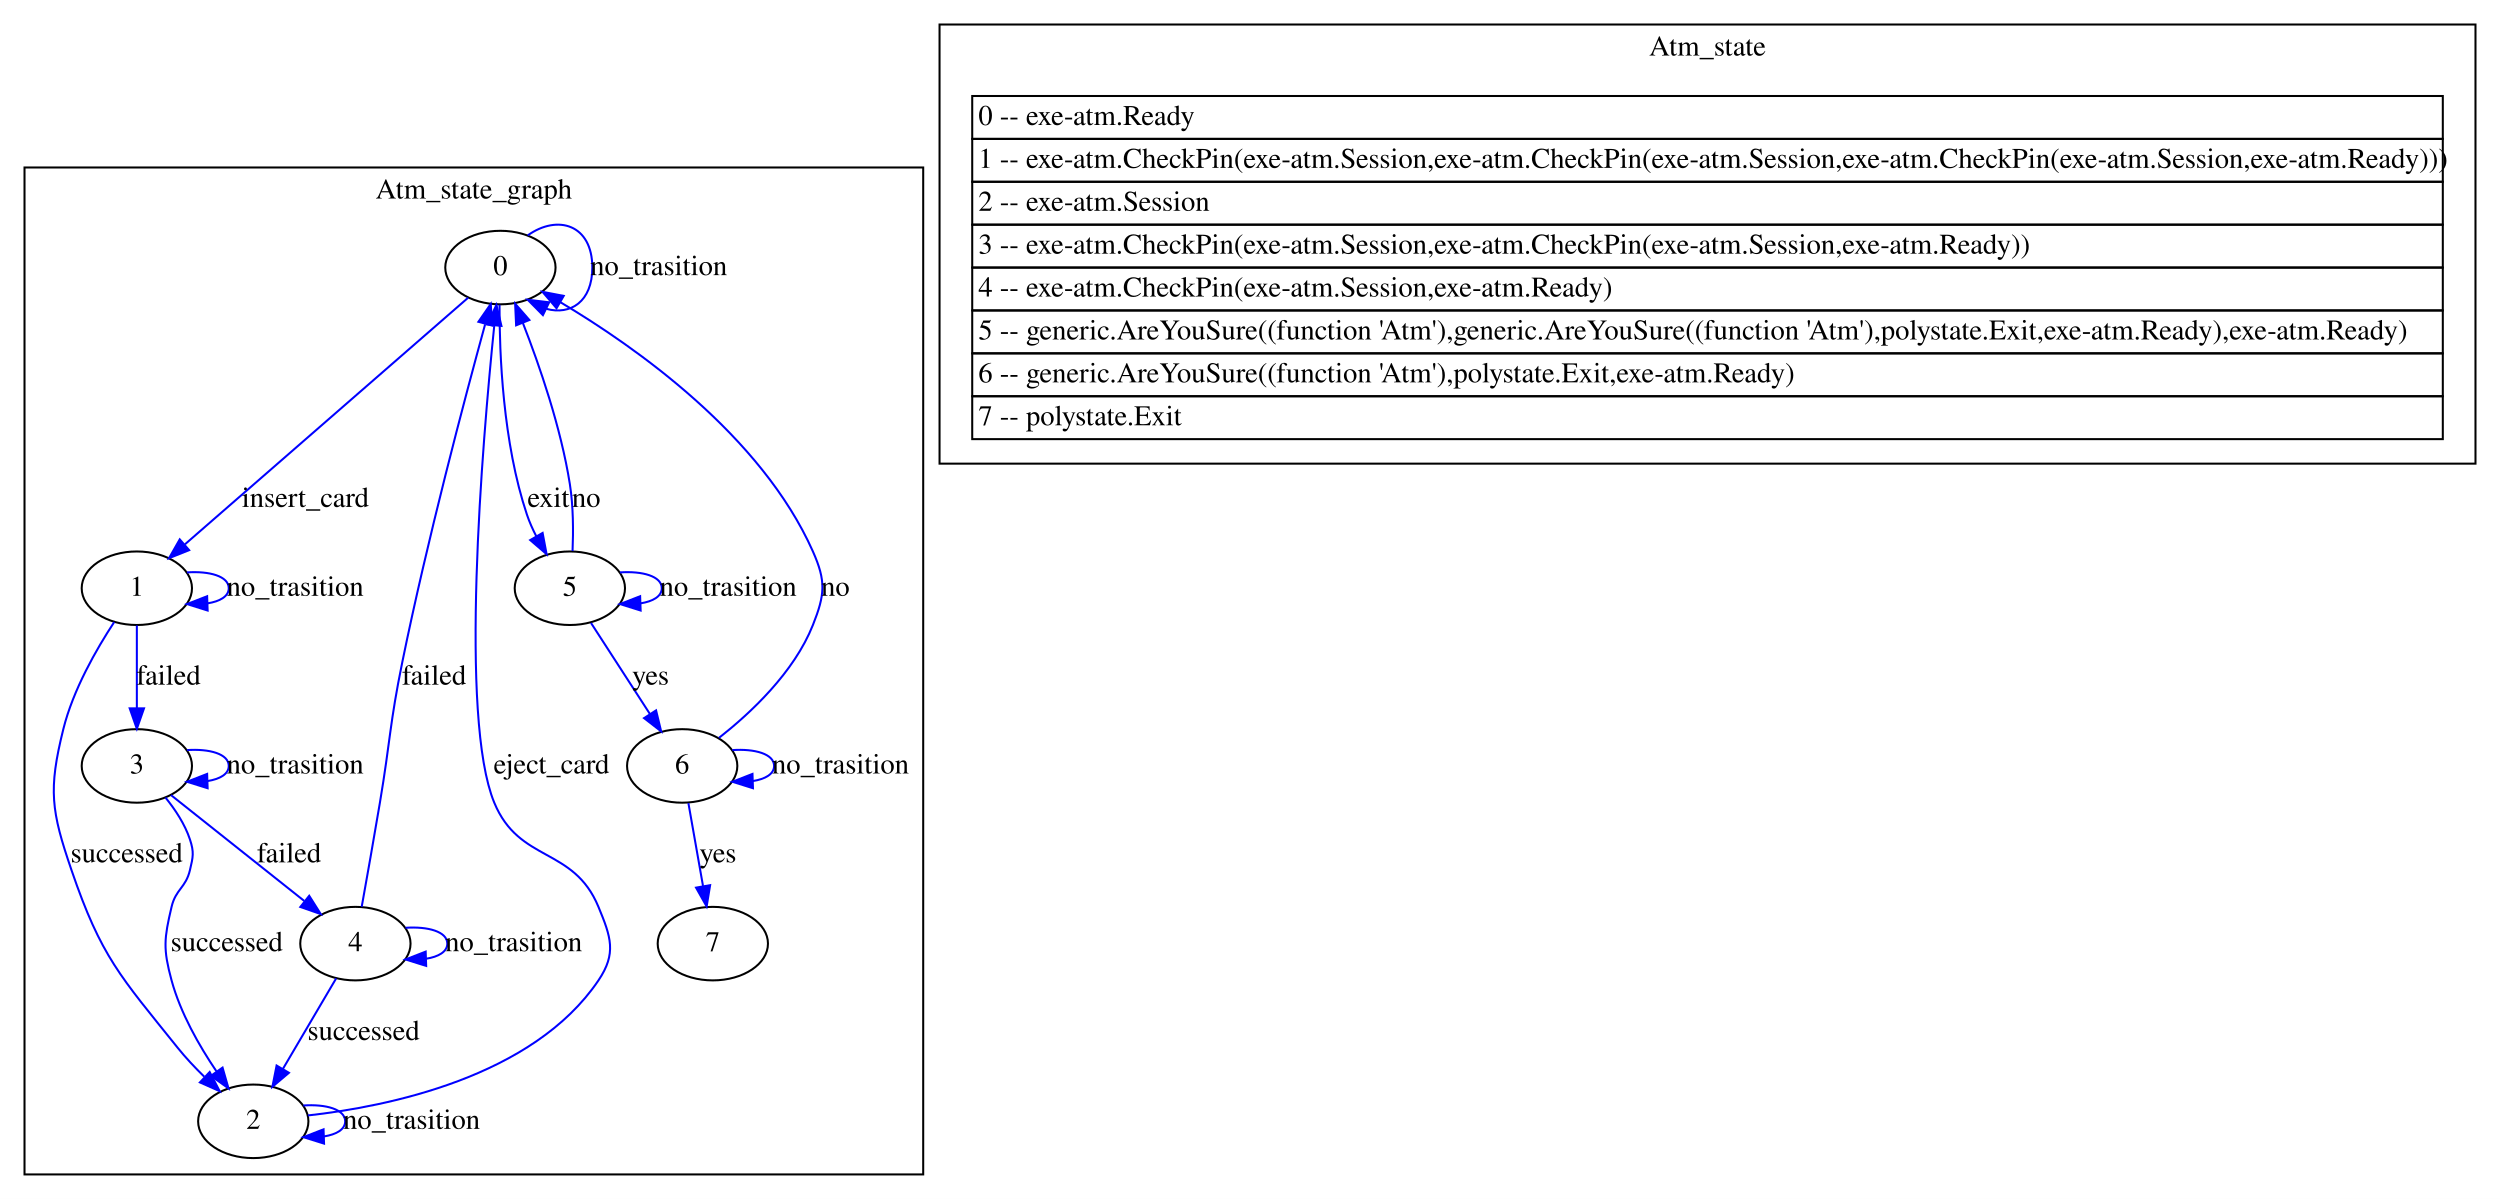
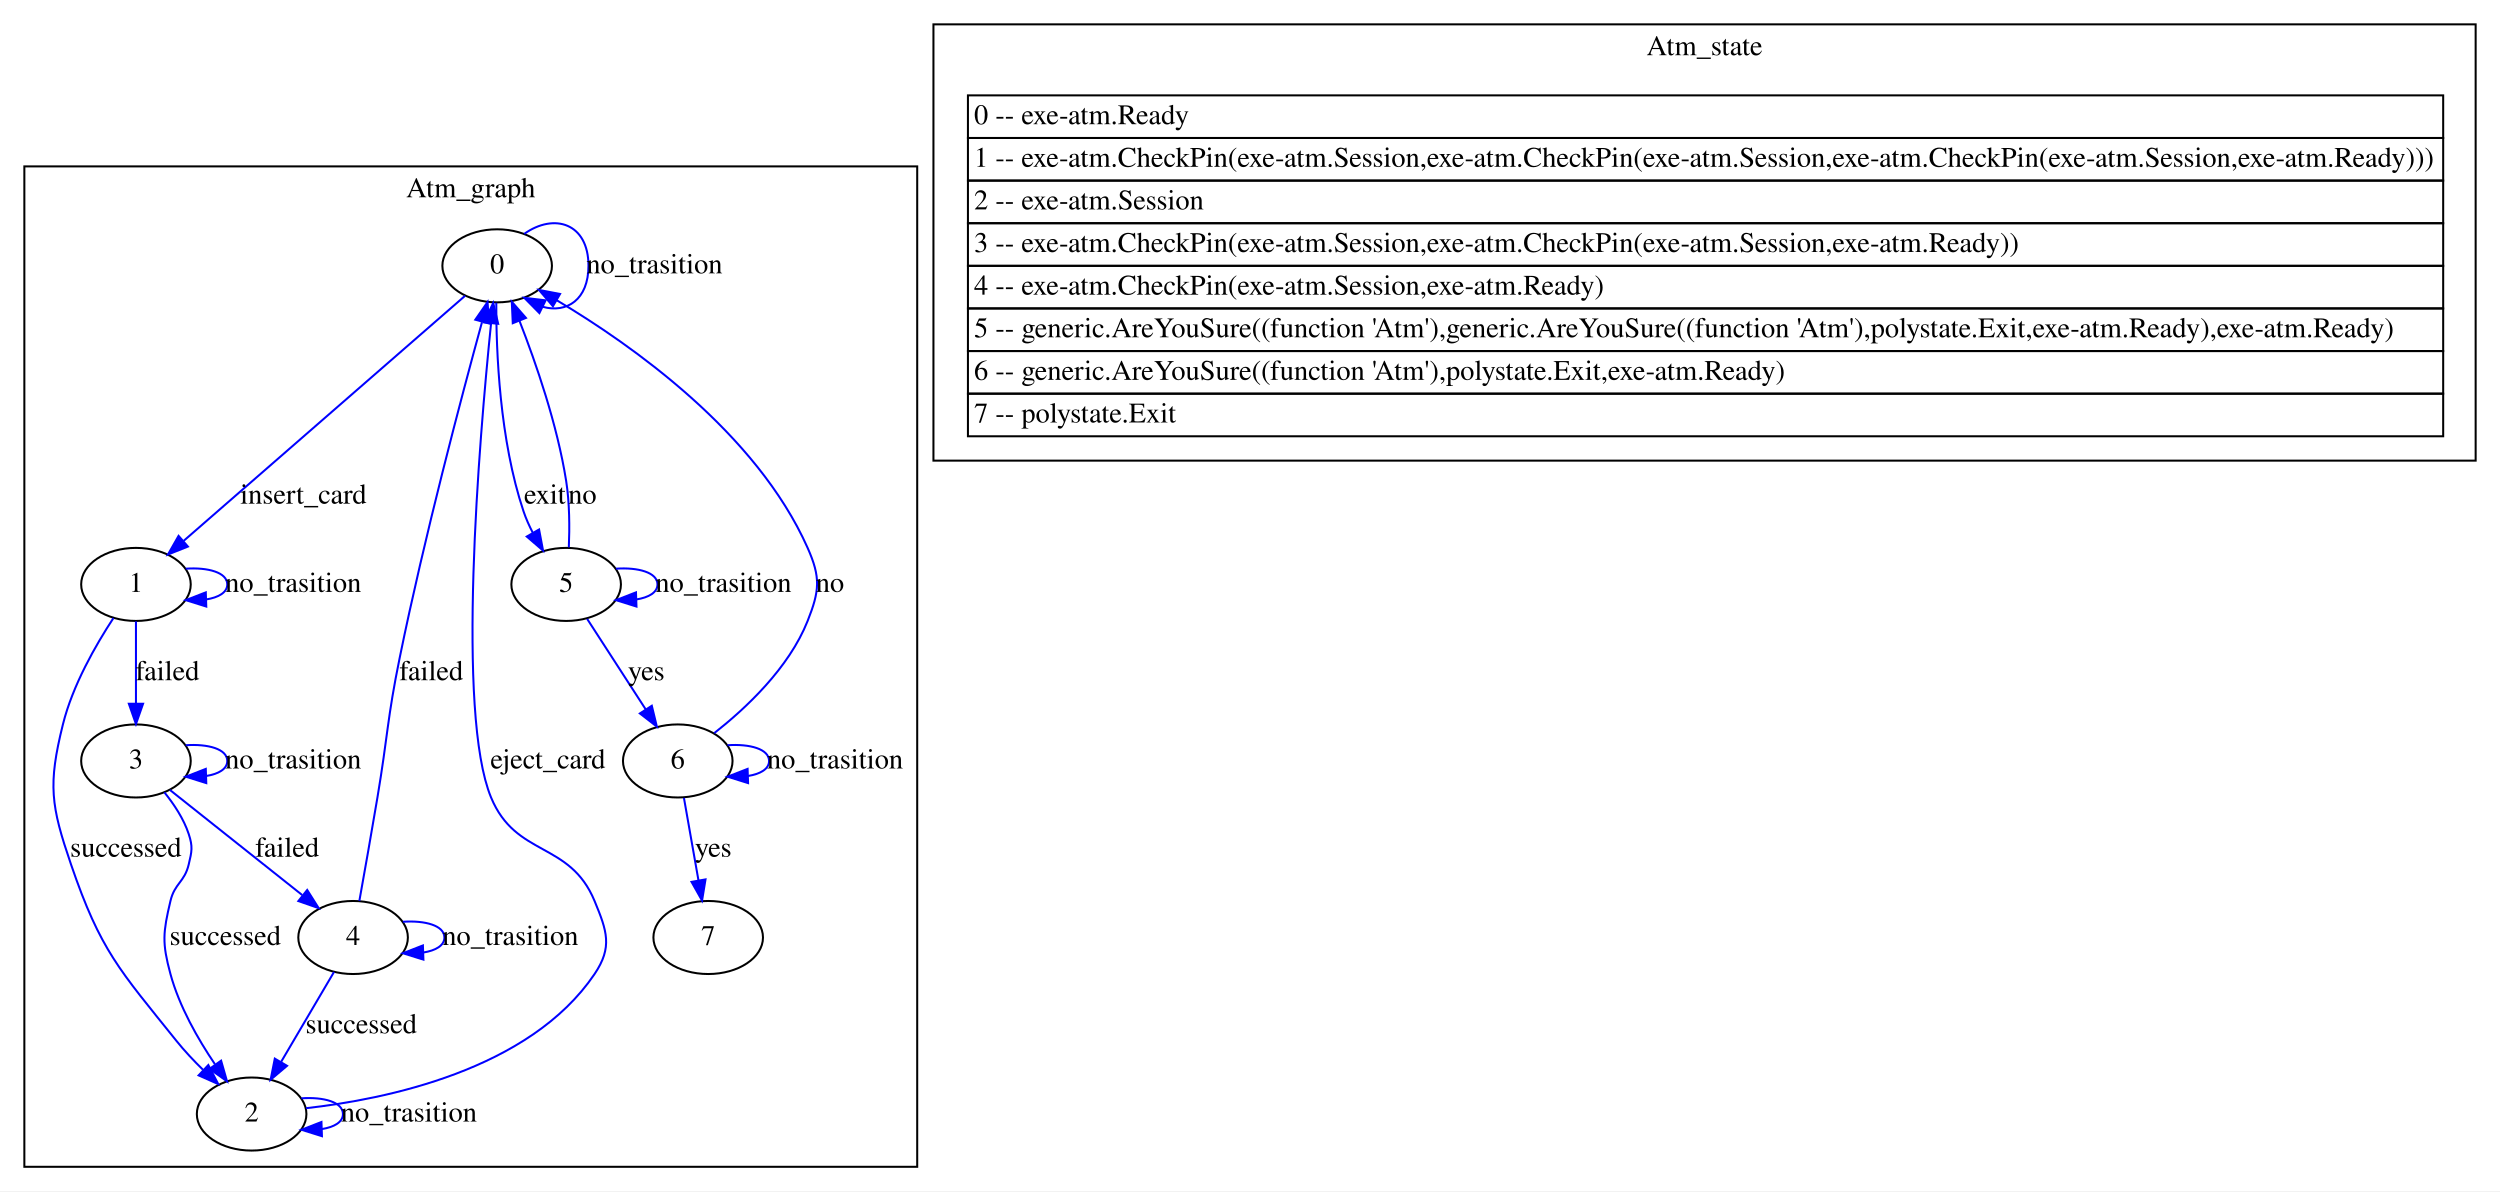
- <svg xmlns="http://www.w3.org/2000/svg" width="1224pt" height="587pt" viewBox="0.00 0.00 1224.00 587.00">
+ <svg xmlns="http://www.w3.org/2000/svg" width="1232pt" height="587pt" viewBox="0.00 0.00 1232.00 587.00">
  <g id="graph0" class="graph" transform="scale(1 1) rotate(0) translate(4 583)">
-     <polygon fill="white" stroke="transparent" points="-4,4 -4,-583 1220,-583 1220,4 -4,4" />
+     <polygon fill="white" stroke="transparent" points="-4,4 -4,-583 1228,-583 1228,4 -4,4" />
    <g id="clust1" class="cluster">
      <polygon fill="none" stroke="black" points="8,-8 8,-501 448,-501 448,-8 8,-8" />
-       <text text-anchor="middle" x="228" y="-485.8" font-family="Times,serif" font-size="14.00">Atm_state_graph</text>
+       <text text-anchor="middle" x="228" y="-485.8" font-family="Times,serif" font-size="14.00">Atm_graph</text>
    </g>
    <g id="clust2" class="cluster">
-       <polygon fill="none" stroke="black" points="456,-356 456,-571 1208,-571 1208,-356 456,-356" />
-       <text text-anchor="middle" x="832" y="-555.8" font-family="Times,serif" font-size="14.00">Atm_state</text>
+       <polygon fill="none" stroke="black" points="456,-356 456,-571 1216,-571 1216,-356 456,-356" />
+       <text text-anchor="middle" x="836" y="-555.8" font-family="Times,serif" font-size="14.00">Atm_state</text>
    </g>
    <g id="node1" class="node">
      <ellipse fill="none" stroke="black" cx="241" cy="-452" rx="27" ry="18" />
      <text text-anchor="middle" x="241" y="-448.3" font-family="Times,serif" font-size="14.00">0</text>
    </g>
    <g id="edge20" class="edge">
      <path fill="none" stroke="blue" d="M254.36,-467.75C269.12,-478.25 286,-473 286,-452 286,-435.27 275.28,-428.53 263.46,-431.8" />
      <polygon fill="blue" stroke="blue" points="261.81,-428.71 254.36,-436.25 264.88,-435 261.81,-428.71" />
      <text text-anchor="middle" x="318.5" y="-448.3" font-family="Times,serif" font-size="14.00">no_trasition</text>
    </g>
    <g id="node2" class="node">
      <ellipse fill="none" stroke="black" cx="63" cy="-295" rx="27" ry="18" />
      <text text-anchor="middle" x="63" y="-291.3" font-family="Times,serif" font-size="14.00">1</text>
    </g>
    <g id="edge1" class="edge">
      <path fill="none" stroke="blue" d="M225.2,-437.24C193.8,-409.9 123.38,-348.58 86.52,-316.48" />
      <polygon fill="blue" stroke="blue" points="88.6,-313.65 78.76,-309.72 84,-318.93 88.6,-313.65" />
      <text text-anchor="middle" x="145.5" y="-334.8" font-family="Times,serif" font-size="14.00">insert_card</text>
    </g>
    <g id="node6" class="node">
      <ellipse fill="none" stroke="black" cx="275" cy="-295" rx="27" ry="18" />
      <text text-anchor="middle" x="275" y="-291.3" font-family="Times,serif" font-size="14.00">5</text>
    </g>
    <g id="edge13" class="edge">
      <path fill="none" stroke="blue" d="M240.57,-433.81C240.49,-410.06 242.19,-366.16 254,-331 255.2,-327.43 256.8,-323.84 258.6,-320.38" />
      <polygon fill="blue" stroke="blue" points="261.66,-322.08 263.62,-311.67 255.59,-318.58 261.66,-322.08" />
      <text text-anchor="middle" x="264.5" y="-334.8" font-family="Times,serif" font-size="14.00">exit</text>
    </g>
    <g id="edge12" class="edge">
      <path fill="none" stroke="blue" d="M87.53,-302.75C98.51,-303.49 108,-300.91 108,-295 108,-291.03 103.72,-288.56 97.57,-287.59" />
      <polygon fill="blue" stroke="blue" points="97.65,-284.09 87.53,-287.25 97.41,-291.09 97.65,-284.09" />
      <text text-anchor="middle" x="140.5" y="-291.3" font-family="Times,serif" font-size="14.00">no_trasition</text>
    </g>
    <g id="node3" class="node">
      <ellipse fill="none" stroke="black" cx="120" cy="-34" rx="27" ry="18" />
      <text text-anchor="middle" x="120" y="-30.3" font-family="Times,serif" font-size="14.00">2</text>
    </g>
    <g id="edge2" class="edge">
      <path fill="none" stroke="blue" d="M51.9,-278.42C43.21,-265.18 31.8,-245.32 27,-226 19.6,-196.19 21.06,-186.06 31,-157 45.58,-114.38 54.82,-105.14 83,-70 86.9,-65.14 91.45,-60.3 96.01,-55.84" />
      <polygon fill="blue" stroke="blue" points="98.66,-58.16 103.56,-48.76 93.87,-53.05 98.66,-58.16" />
      <text text-anchor="middle" x="58" y="-160.8" font-family="Times,serif" font-size="14.00">successed</text>
    </g>
    <g id="node4" class="node">
      <ellipse fill="none" stroke="black" cx="63" cy="-208" rx="27" ry="18" />
      <text text-anchor="middle" x="63" y="-204.3" font-family="Times,serif" font-size="14.00">3</text>
    </g>
    <g id="edge5" class="edge">
      <path fill="none" stroke="blue" d="M63,-276.8C63,-265.16 63,-249.55 63,-236.24" />
      <polygon fill="blue" stroke="blue" points="66.5,-236.18 63,-226.18 59.5,-236.18 66.5,-236.18" />
      <text text-anchor="middle" x="78.5" y="-247.8" font-family="Times,serif" font-size="14.00">failed</text>
    </g>
    <g id="edge3" class="edge">
      <path fill="none" stroke="blue" d="M146.77,-36.88C185.74,-41.21 256.96,-55.57 289,-103 297.96,-116.26 295.12,-124.22 289,-139 276.73,-168.62 250.27,-160.38 238,-190 220.81,-231.49 232.04,-365.22 237.98,-423.46" />
      <polygon fill="blue" stroke="blue" points="234.54,-424.15 239.06,-433.74 241.5,-423.43 234.54,-424.15" />
      <text text-anchor="middle" x="266" y="-204.3" font-family="Times,serif" font-size="14.00">eject_card</text>
    </g>
    <g id="edge4" class="edge">
      <path fill="none" stroke="blue" d="M144.53,-41.75C155.51,-42.49 165,-39.91 165,-34 165,-30.03 160.72,-27.56 154.57,-26.59" />
      <polygon fill="blue" stroke="blue" points="154.65,-23.09 144.53,-26.25 154.41,-30.09 154.65,-23.09" />
      <text text-anchor="middle" x="197.5" y="-30.3" font-family="Times,serif" font-size="14.00">no_trasition</text>
    </g>
    <g id="edge6" class="edge">
      <path fill="none" stroke="blue" d="M77,-192.54C81.77,-186.65 86.53,-179.47 89,-172 91.09,-165.67 90.53,-163.49 89,-157 86.95,-148.29 82.05,-147.71 80,-139 76.32,-123.43 75.8,-118.44 80,-103 84.34,-87.05 93.48,-71.02 101.93,-58.54" />
      <polygon fill="blue" stroke="blue" points="104.96,-60.31 107.88,-50.12 99.25,-56.27 104.96,-60.31" />
      <text text-anchor="middle" x="107" y="-117.3" font-family="Times,serif" font-size="14.00">successed</text>
    </g>
    <g id="edge11" class="edge">
      <path fill="none" stroke="blue" d="M87.53,-215.75C98.51,-216.49 108,-213.91 108,-208 108,-204.03 103.72,-201.56 97.57,-200.59" />
      <polygon fill="blue" stroke="blue" points="97.65,-197.09 87.53,-200.25 97.41,-204.09 97.65,-197.09" />
      <text text-anchor="middle" x="140.5" y="-204.3" font-family="Times,serif" font-size="14.00">no_trasition</text>
    </g>
    <g id="node5" class="node">
      <ellipse fill="none" stroke="black" cx="170" cy="-121" rx="27" ry="18" />
      <text text-anchor="middle" x="170" y="-117.3" font-family="Times,serif" font-size="14.00">4</text>
    </g>
    <g id="edge7" class="edge">
      <path fill="none" stroke="blue" d="M79.72,-193.72C97.2,-179.83 124.85,-157.87 144.95,-141.9" />
      <polygon fill="blue" stroke="blue" points="147.39,-144.43 153.05,-135.47 143.04,-138.95 147.39,-144.43" />
      <text text-anchor="middle" x="137.5" y="-160.8" font-family="Times,serif" font-size="14.00">failed</text>
    </g>
    <g id="edge9" class="edge">
      <path fill="none" stroke="blue" d="M173.09,-139.03C175.56,-152.78 179.08,-172.62 182,-190 187.14,-220.63 186.78,-228.57 193,-259 205.14,-318.44 223.37,-387.22 233.51,-424.19" />
      <polygon fill="blue" stroke="blue" points="230.23,-425.45 236.27,-434.16 236.98,-423.59 230.23,-425.45" />
      <text text-anchor="middle" x="208.5" y="-247.8" font-family="Times,serif" font-size="14.00">failed</text>
    </g>
    <g id="edge8" class="edge">
      <path fill="none" stroke="blue" d="M160.6,-104.01C153.26,-91.55 142.95,-74.01 134.55,-59.74" />
      <polygon fill="blue" stroke="blue" points="137.45,-57.76 129.36,-50.92 131.42,-61.31 137.45,-57.76" />
      <text text-anchor="middle" x="174" y="-73.8" font-family="Times,serif" font-size="14.00">successed</text>
    </g>
    <g id="edge10" class="edge">
      <path fill="none" stroke="blue" d="M194.53,-128.75C205.51,-129.49 215,-126.91 215,-121 215,-117.03 210.72,-114.56 204.57,-113.59" />
      <polygon fill="blue" stroke="blue" points="204.65,-110.09 194.53,-113.25 204.41,-117.09 204.65,-110.09" />
      <text text-anchor="middle" x="247.5" y="-117.3" font-family="Times,serif" font-size="14.00">no_trasition</text>
    </g>
    <g id="edge18" class="edge">
      <path fill="none" stroke="blue" d="M276.32,-313.23C276.73,-322.92 276.71,-335.2 275,-346 270.63,-373.65 260.18,-403.94 252.01,-424.85" />
      <polygon fill="blue" stroke="blue" points="248.69,-423.72 248.21,-434.31 255.18,-426.33 248.69,-423.72" />
      <text text-anchor="middle" x="283" y="-334.8" font-family="Times,serif" font-size="14.00">no</text>
    </g>
    <g id="edge19" class="edge">
      <path fill="none" stroke="blue" d="M299.53,-302.75C310.51,-303.49 320,-300.91 320,-295 320,-291.03 315.72,-288.56 309.57,-287.59" />
      <polygon fill="blue" stroke="blue" points="309.65,-284.09 299.53,-287.25 309.41,-291.09 309.65,-284.09" />
      <text text-anchor="middle" x="352.5" y="-291.3" font-family="Times,serif" font-size="14.00">no_trasition</text>
    </g>
    <g id="node7" class="node">
      <ellipse fill="none" stroke="black" cx="330" cy="-208" rx="27" ry="18" />
      <text text-anchor="middle" x="330" y="-204.3" font-family="Times,serif" font-size="14.00">6</text>
    </g>
    <g id="edge14" class="edge">
      <path fill="none" stroke="blue" d="M285.35,-278.01C293.49,-265.43 304.97,-247.68 314.26,-233.33" />
      <polygon fill="blue" stroke="blue" points="317.21,-235.21 319.7,-224.92 311.33,-231.41 317.21,-235.21" />
      <text text-anchor="middle" x="314.5" y="-247.8" font-family="Times,serif" font-size="14.00">yes</text>
    </g>
    <g id="edge16" class="edge">
      <path fill="none" stroke="blue" d="M348,-221.73C363.51,-233.9 384.8,-253.79 394,-277 399.9,-291.87 400.5,-298.38 394,-313 368.74,-369.8 307.28,-413.07 270.4,-435.01" />
      <polygon fill="blue" stroke="blue" points="268.48,-432.08 261.59,-440.13 271.99,-438.13 268.48,-432.08" />
      <text text-anchor="middle" x="405" y="-291.3" font-family="Times,serif" font-size="14.00">no</text>
    </g>
    <g id="edge17" class="edge">
      <path fill="none" stroke="blue" d="M354.53,-215.75C365.51,-216.49 375,-213.91 375,-208 375,-204.03 370.72,-201.56 364.57,-200.59" />
      <polygon fill="blue" stroke="blue" points="364.65,-197.09 354.53,-200.25 364.41,-204.09 364.65,-197.09" />
      <text text-anchor="middle" x="407.5" y="-204.3" font-family="Times,serif" font-size="14.00">no_trasition</text>
    </g>
    <g id="node8" class="node">
      <ellipse fill="none" stroke="black" cx="345" cy="-121" rx="27" ry="18" />
      <text text-anchor="middle" x="345" y="-117.3" font-family="Times,serif" font-size="14.00">7</text>
    </g>
    <g id="edge15" class="edge">
      <path fill="none" stroke="blue" d="M333.04,-189.8C335.09,-178.16 337.84,-162.55 340.19,-149.24" />
      <polygon fill="blue" stroke="blue" points="343.68,-149.63 341.97,-139.18 336.78,-148.41 343.68,-149.63" />
      <text text-anchor="middle" x="347.5" y="-160.8" font-family="Times,serif" font-size="14.00">yes</text>
    </g>
    <g id="node9" class="node">
-       <polygon fill="none" stroke="black" points="472,-515 472,-536 1192,-536 1192,-515 472,-515" />
-       <text text-anchor="start" x="475" y="-521.8" font-family="Times,serif" font-size="14.00">0 -- exe-atm.Ready</text>
-       <polygon fill="none" stroke="black" points="472,-494 472,-515 1192,-515 1192,-494 472,-494" />
-       <text text-anchor="start" x="475" y="-500.8" font-family="Times,serif" font-size="14.00">1 -- exe-atm.CheckPin(exe-atm.Session,exe-atm.CheckPin(exe-atm.Session,exe-atm.CheckPin(exe-atm.Session,exe-atm.Ready)))</text>
-       <polygon fill="none" stroke="black" points="472,-473 472,-494 1192,-494 1192,-473 472,-473" />
-       <text text-anchor="start" x="475" y="-479.8" font-family="Times,serif" font-size="14.00">2 -- exe-atm.Session</text>
-       <polygon fill="none" stroke="black" points="472,-452 472,-473 1192,-473 1192,-452 472,-452" />
-       <text text-anchor="start" x="475" y="-458.8" font-family="Times,serif" font-size="14.00">3 -- exe-atm.CheckPin(exe-atm.Session,exe-atm.CheckPin(exe-atm.Session,exe-atm.Ready))</text>
-       <polygon fill="none" stroke="black" points="472,-431 472,-452 1192,-452 1192,-431 472,-431" />
-       <text text-anchor="start" x="475" y="-437.8" font-family="Times,serif" font-size="14.00">4 -- exe-atm.CheckPin(exe-atm.Session,exe-atm.Ready)</text>
-       <polygon fill="none" stroke="black" points="472,-410 472,-431 1192,-431 1192,-410 472,-410" />
-       <text text-anchor="start" x="475" y="-416.8" font-family="Times,serif" font-size="14.00">5 -- generic.AreYouSure((function 'Atm'),generic.AreYouSure((function 'Atm'),polystate.Exit,exe-atm.Ready),exe-atm.Ready)</text>
-       <polygon fill="none" stroke="black" points="472,-389 472,-410 1192,-410 1192,-389 472,-389" />
-       <text text-anchor="start" x="475" y="-395.8" font-family="Times,serif" font-size="14.00">6 -- generic.AreYouSure((function 'Atm'),polystate.Exit,exe-atm.Ready)</text>
-       <polygon fill="none" stroke="black" points="472,-368 472,-389 1192,-389 1192,-368 472,-368" />
-       <text text-anchor="start" x="475" y="-374.8" font-family="Times,serif" font-size="14.00">7 -- polystate.Exit</text>
+       <polygon fill="none" stroke="black" points="473,-515 473,-536 1200,-536 1200,-515 473,-515" />
+       <text text-anchor="start" x="476" y="-521.8" font-family="Times,serif" font-size="14.00"> 0 -- exe-atm.Ready </text>
+       <polygon fill="none" stroke="black" points="473,-494 473,-515 1200,-515 1200,-494 473,-494" />
+       <text text-anchor="start" x="476" y="-500.8" font-family="Times,serif" font-size="14.00"> 1 -- exe-atm.CheckPin(exe-atm.Session,exe-atm.CheckPin(exe-atm.Session,exe-atm.CheckPin(exe-atm.Session,exe-atm.Ready))) </text>
+       <polygon fill="none" stroke="black" points="473,-473 473,-494 1200,-494 1200,-473 473,-473" />
+       <text text-anchor="start" x="476" y="-479.8" font-family="Times,serif" font-size="14.00"> 2 -- exe-atm.Session </text>
+       <polygon fill="none" stroke="black" points="473,-452 473,-473 1200,-473 1200,-452 473,-452" />
+       <text text-anchor="start" x="476" y="-458.8" font-family="Times,serif" font-size="14.00"> 3 -- exe-atm.CheckPin(exe-atm.Session,exe-atm.CheckPin(exe-atm.Session,exe-atm.Ready)) </text>
+       <polygon fill="none" stroke="black" points="473,-431 473,-452 1200,-452 1200,-431 473,-431" />
+       <text text-anchor="start" x="476" y="-437.8" font-family="Times,serif" font-size="14.00"> 4 -- exe-atm.CheckPin(exe-atm.Session,exe-atm.Ready) </text>
+       <polygon fill="none" stroke="black" points="473,-410 473,-431 1200,-431 1200,-410 473,-410" />
+       <text text-anchor="start" x="476" y="-416.8" font-family="Times,serif" font-size="14.00"> 5 -- generic.AreYouSure((function 'Atm'),generic.AreYouSure((function 'Atm'),polystate.Exit,exe-atm.Ready),exe-atm.Ready) </text>
+       <polygon fill="none" stroke="black" points="473,-389 473,-410 1200,-410 1200,-389 473,-389" />
+       <text text-anchor="start" x="476" y="-395.8" font-family="Times,serif" font-size="14.00"> 6 -- generic.AreYouSure((function 'Atm'),polystate.Exit,exe-atm.Ready) </text>
+       <polygon fill="none" stroke="black" points="473,-368 473,-389 1200,-389 1200,-368 473,-368" />
+       <text text-anchor="start" x="476" y="-374.8" font-family="Times,serif" font-size="14.00"> 7 -- polystate.Exit </text>
    </g>
  </g>
</svg>
